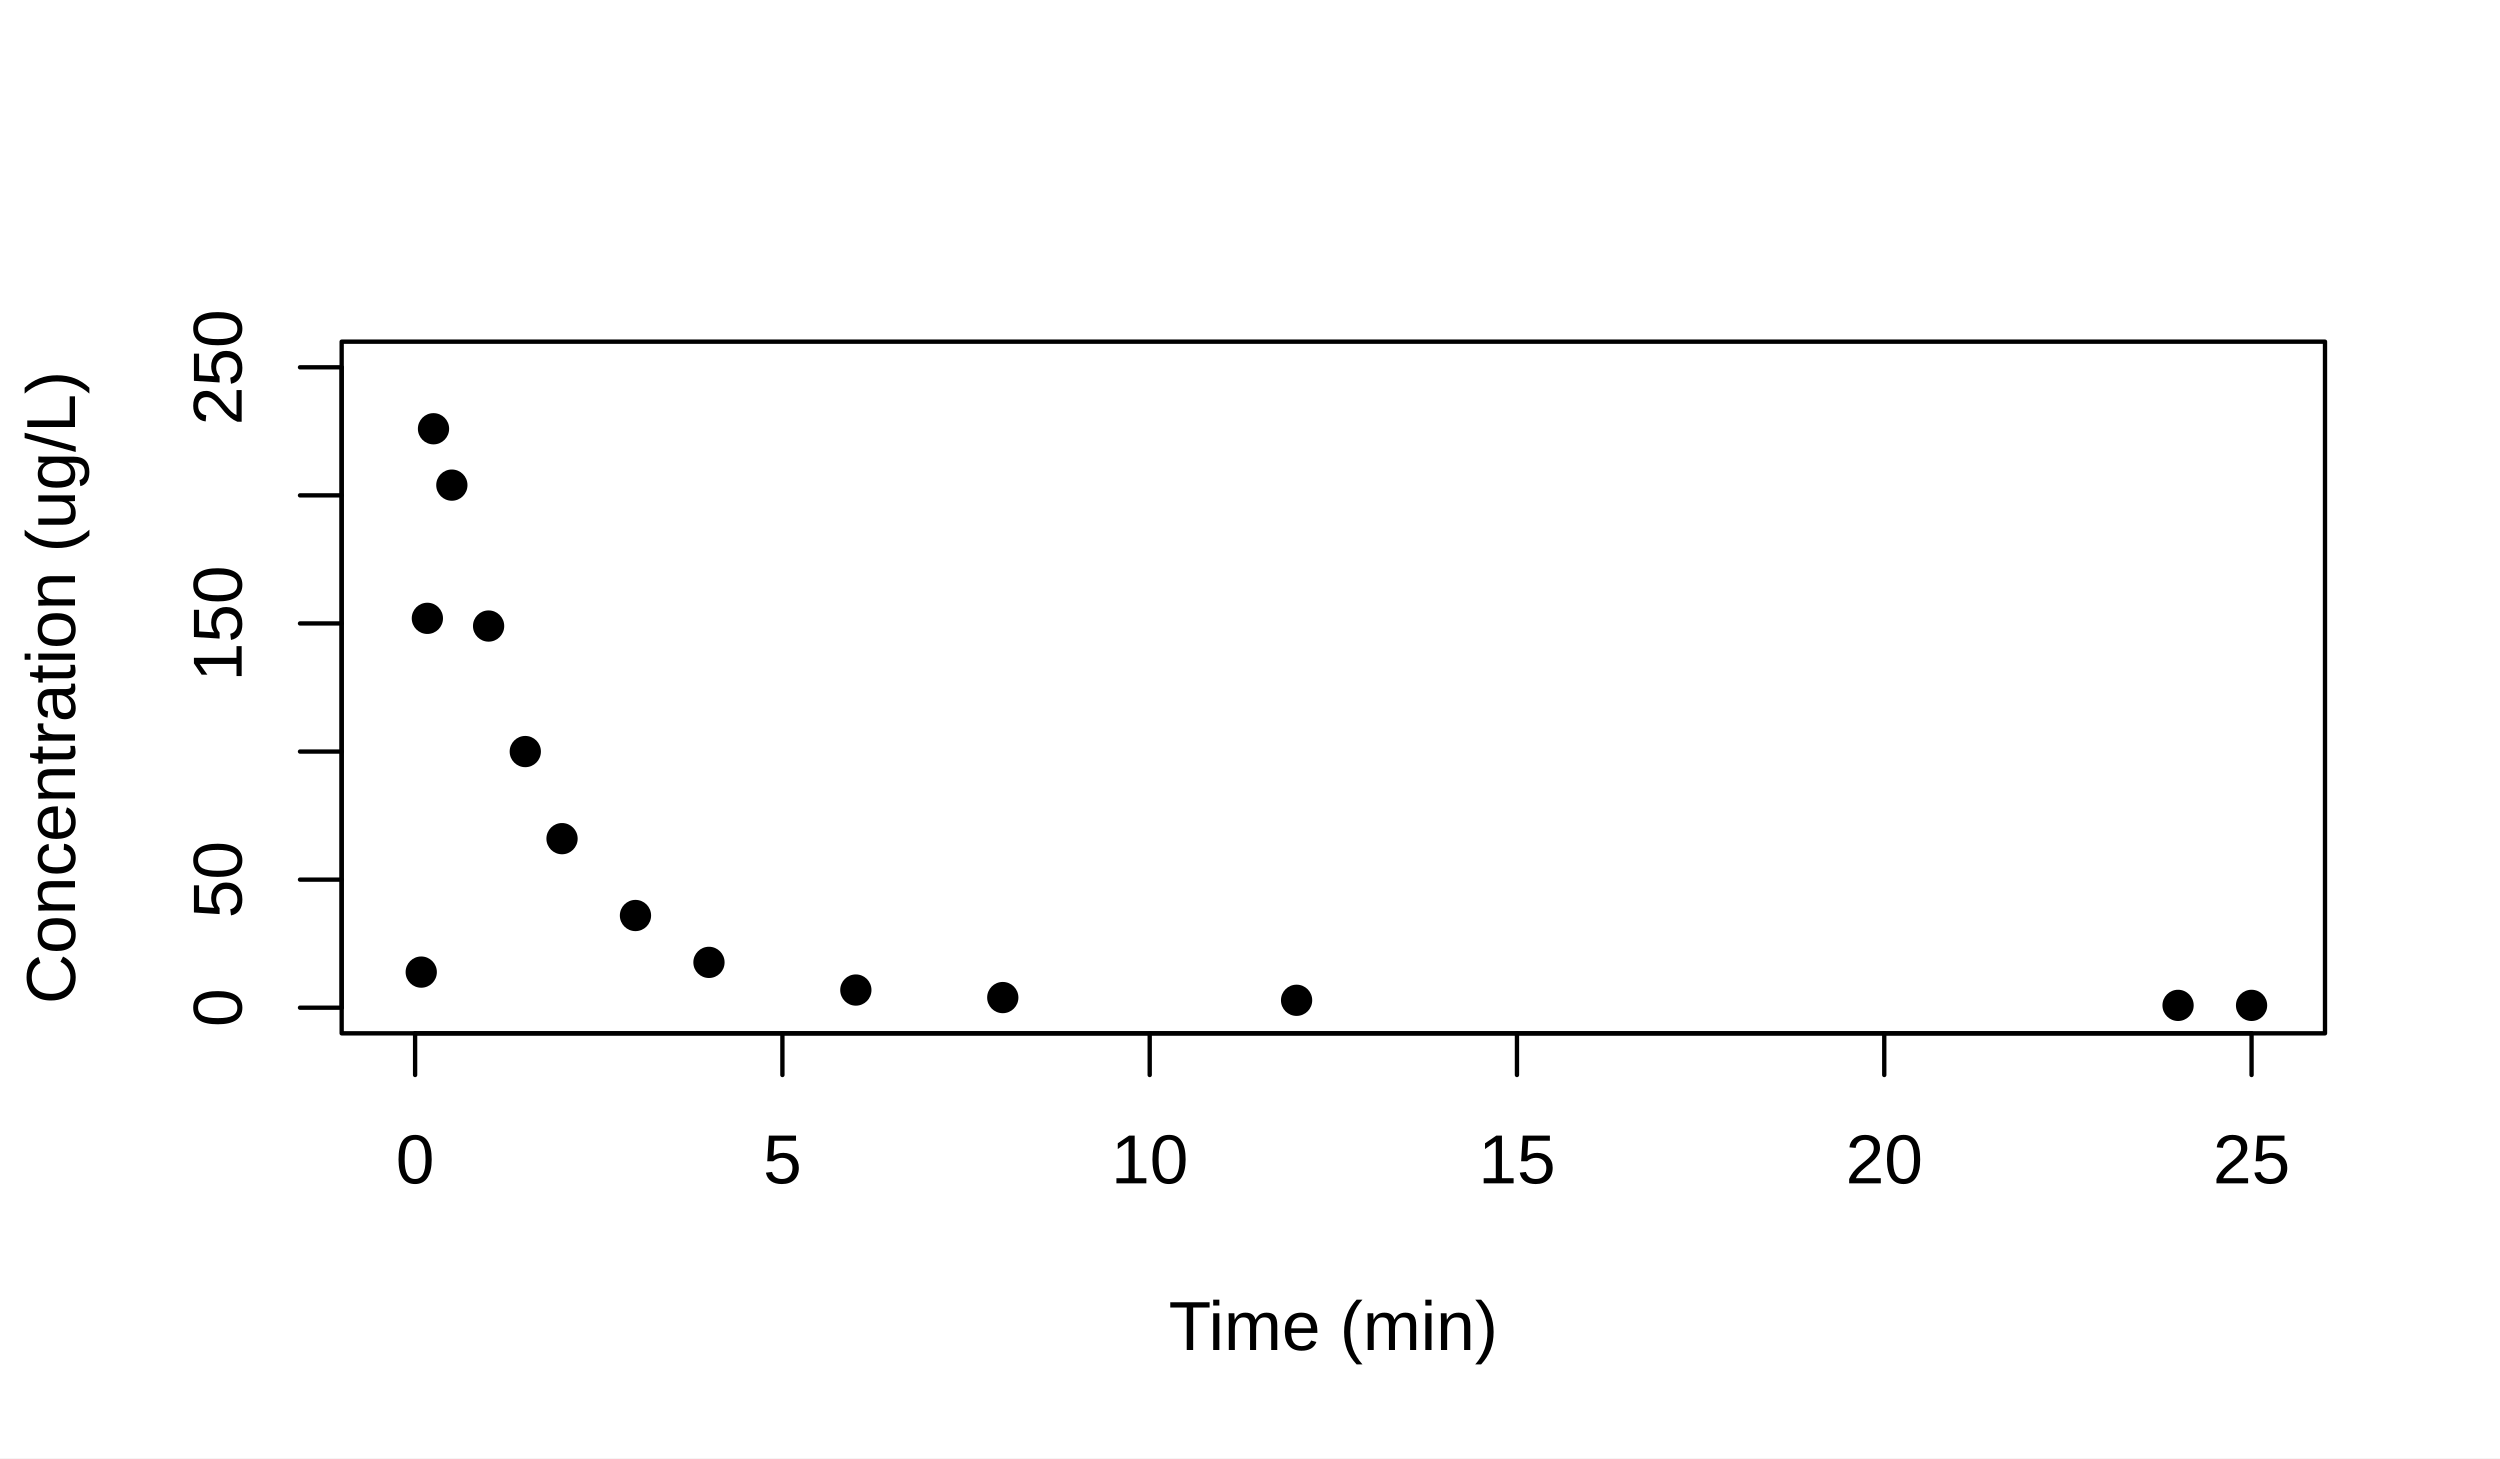
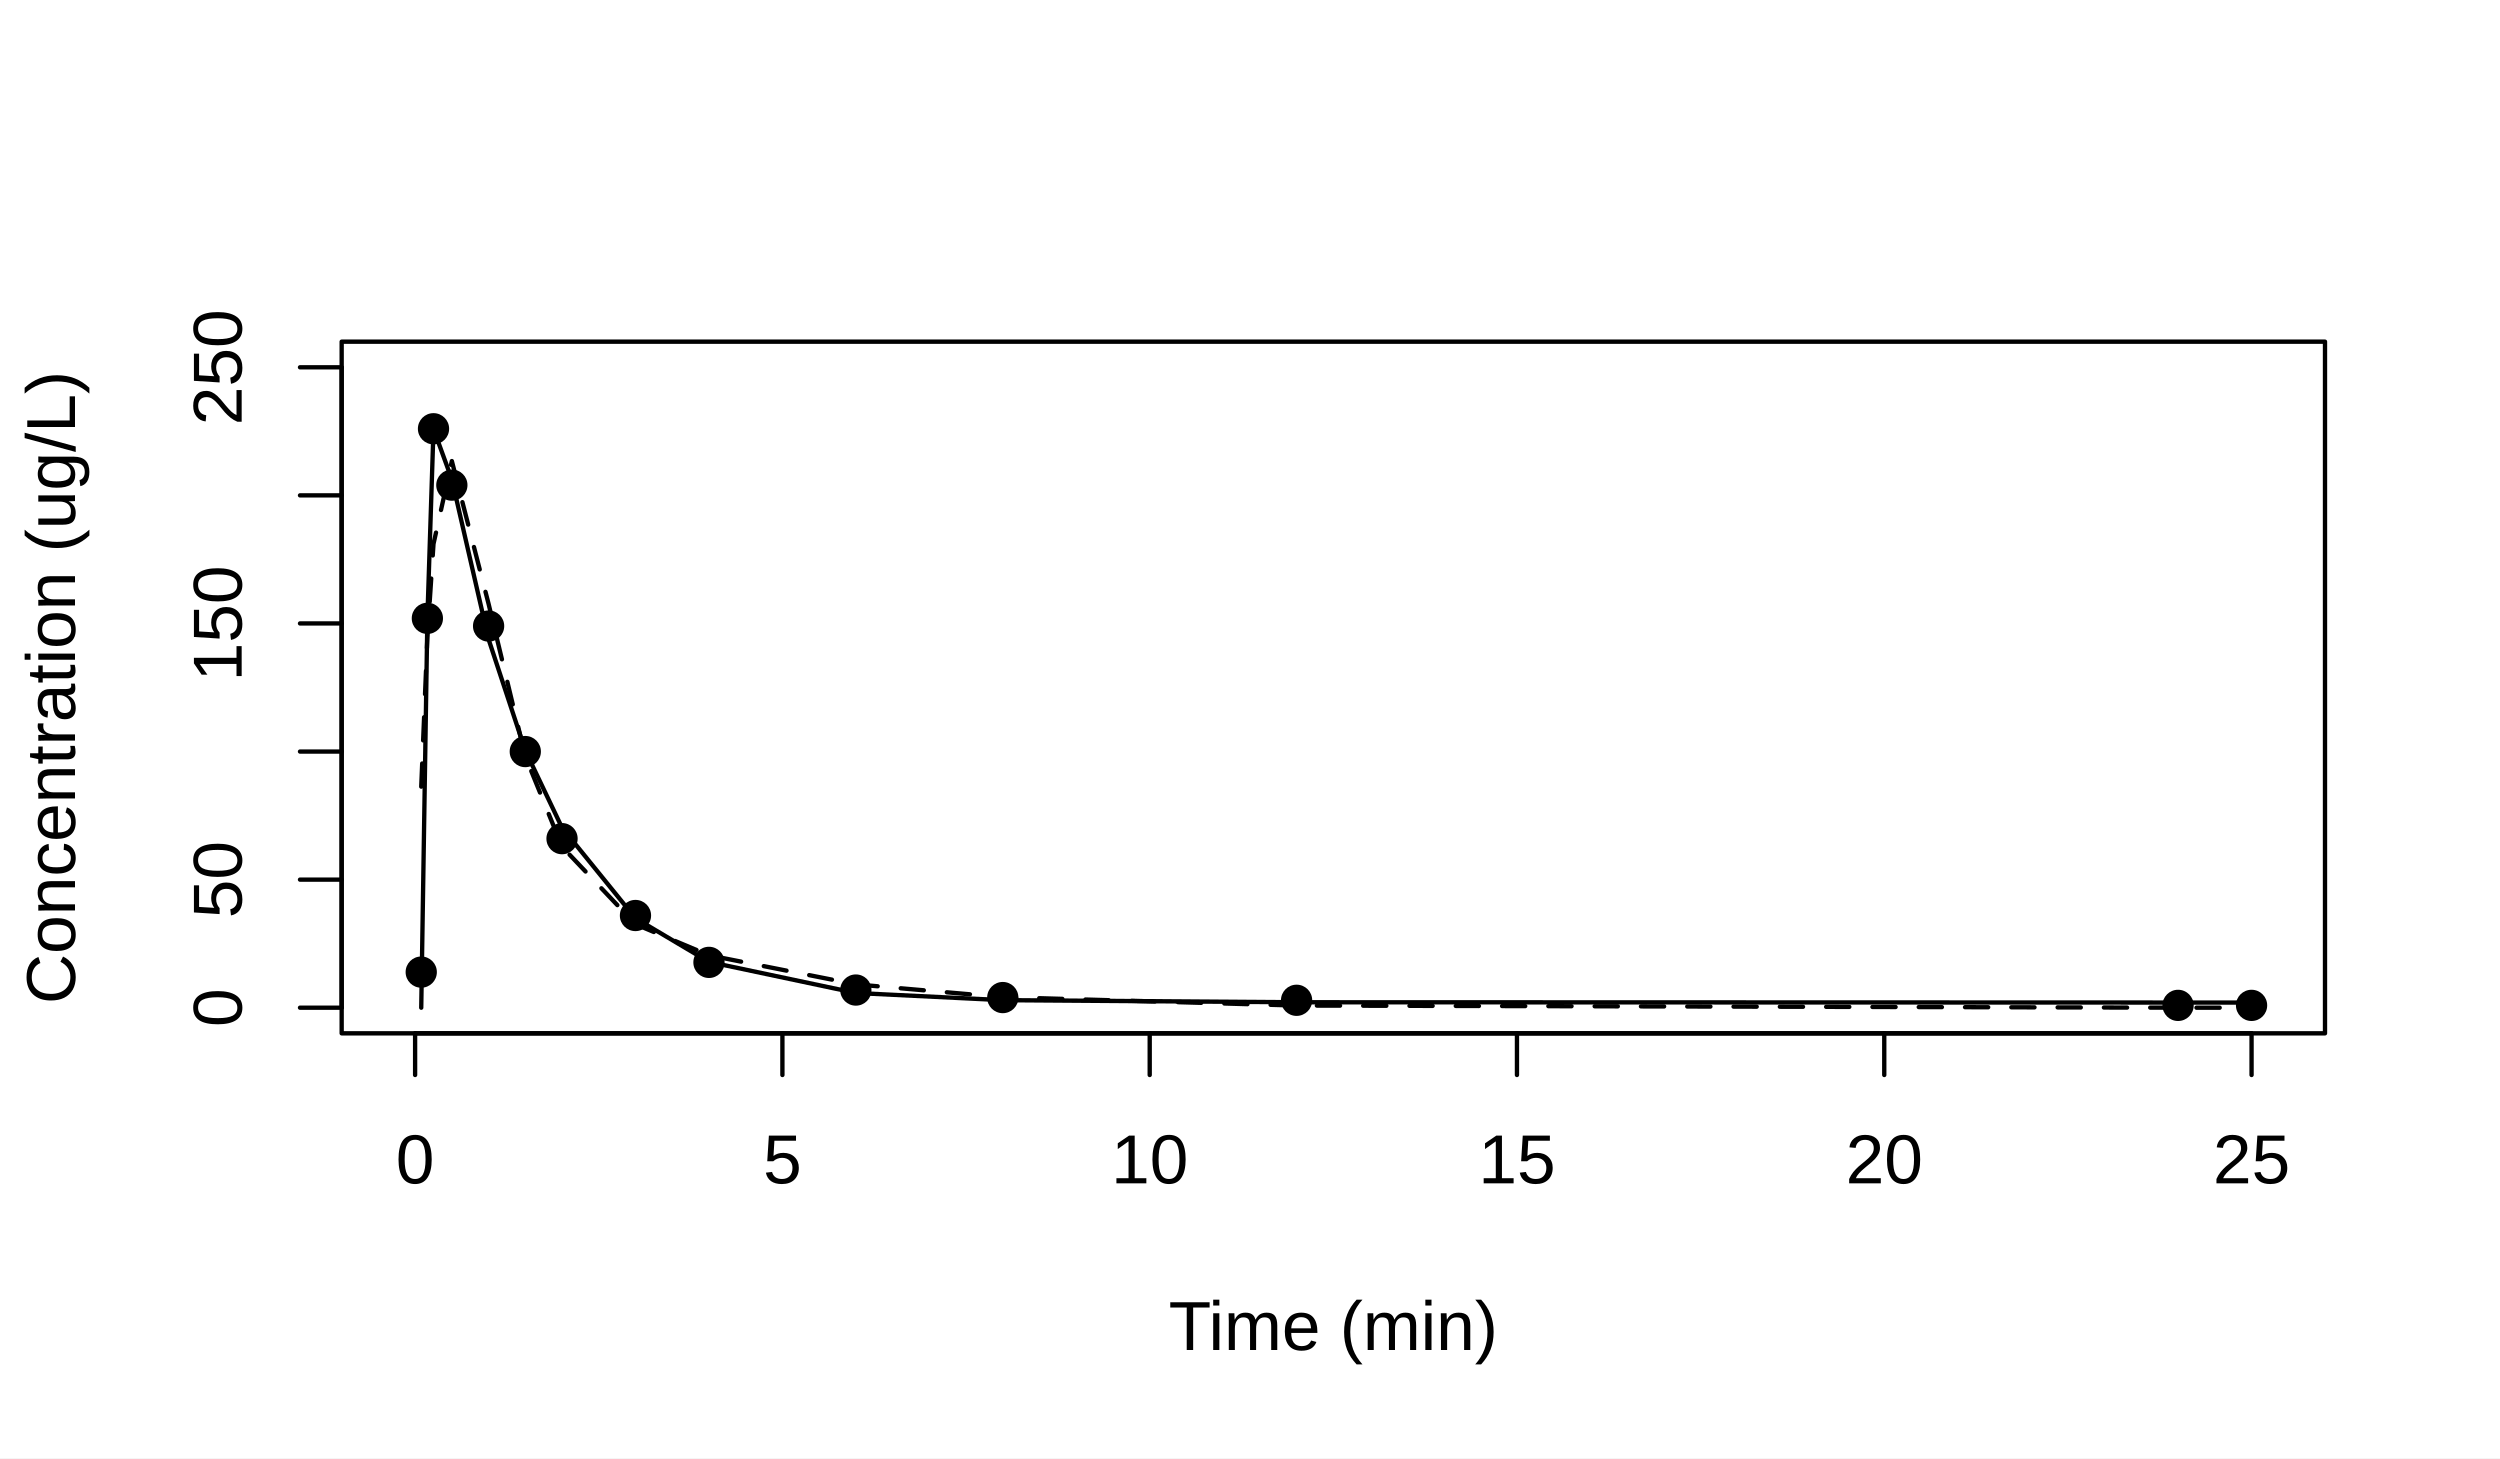
<svg xmlns="http://www.w3.org/2000/svg" class="svglite" width="432.00pt" height="252.00pt" viewBox="0 0 432.00 252.00">
  <defs>
    <style type="text/css">
    .svglite line, .svglite polyline, .svglite polygon, .svglite path, .svglite rect, .svglite circle {
      fill: none;
      stroke: #000000;
      stroke-linecap: round;
      stroke-linejoin: round;
      stroke-miterlimit: 10.00;
+     }
+     .svglite text {
+       white-space: pre;
    }
  </style>
  </defs>
  <rect width="100%" height="100%" style="stroke: none; fill: #FFFFFF;" />
  <defs>
    <clipPath id="cpMC4wMHw0MzIuMDB8MC4wMHwyNTIuMDA=">
      <rect x="0.00" y="0.00" width="432.00" height="252.00" />
    </clipPath>
  </defs>
  <g clip-path="url(#cpMC4wMHw0MzIuMDB8MC4wMHwyNTIuMDA=)">
</g>
  <defs>
    <clipPath id="cpNTkuMDR8NDAxLjc2fDU5LjA0fDE3OC41Ng==">
      <rect x="59.04" y="59.04" width="342.72" height="119.52" />
    </clipPath>
  </defs>
  <g clip-path="url(#cpNTkuMDR8NDAxLjc2fDU5LjA0fDE3OC41Ng==)">
    <circle cx="72.79" cy="167.98" r="2.70" style="stroke-width: 0.75; stroke: none; fill: #000000;" />
    <circle cx="73.85" cy="106.85" r="2.70" style="stroke-width: 0.75; stroke: none; fill: #000000;" />
    <circle cx="74.91" cy="74.09" r="2.70" style="stroke-width: 0.75; stroke: none; fill: #000000;" />
    <circle cx="78.08" cy="83.83" r="2.70" style="stroke-width: 0.75; stroke: none; fill: #000000;" />
    <circle cx="84.43" cy="108.18" r="2.70" style="stroke-width: 0.75; stroke: none; fill: #000000;" />
    <circle cx="90.77" cy="129.87" r="2.70" style="stroke-width: 0.75; stroke: none; fill: #000000;" />
    <circle cx="97.12" cy="144.92" r="2.70" style="stroke-width: 0.75; stroke: none; fill: #000000;" />
    <circle cx="109.81" cy="158.20" r="2.70" style="stroke-width: 0.75; stroke: none; fill: #000000;" />
    <circle cx="122.51" cy="166.30" r="2.70" style="stroke-width: 0.75; stroke: none; fill: #000000;" />
    <circle cx="147.89" cy="171.08" r="2.70" style="stroke-width: 0.75; stroke: none; fill: #000000;" />
    <circle cx="173.28" cy="172.38" r="2.70" style="stroke-width: 0.75; stroke: none; fill: #000000;" />
    <circle cx="224.05" cy="172.85" r="2.70" style="stroke-width: 0.75; stroke: none; fill: #000000;" />
    <circle cx="376.37" cy="173.73" r="2.70" style="stroke-width: 0.75; stroke: none; fill: #000000;" />
    <circle cx="389.07" cy="173.73" r="2.70" style="stroke-width: 0.75; stroke: none; fill: #000000;" />
  </g>
  <g clip-path="url(#cpMC4wMHw0MzIuMDB8MC4wMHwyNTIuMDA=)">
    <line x1="71.73" y1="178.56" x2="389.07" y2="178.56" style="stroke-width: 0.75;" />
    <line x1="71.73" y1="178.56" x2="71.73" y2="185.76" style="stroke-width: 0.75;" />
    <line x1="135.20" y1="178.56" x2="135.20" y2="185.76" style="stroke-width: 0.75;" />
    <line x1="198.67" y1="178.56" x2="198.67" y2="185.76" style="stroke-width: 0.75;" />
    <line x1="262.13" y1="178.56" x2="262.13" y2="185.76" style="stroke-width: 0.75;" />
    <line x1="325.60" y1="178.56" x2="325.60" y2="185.76" style="stroke-width: 0.75;" />
    <line x1="389.07" y1="178.56" x2="389.07" y2="185.76" style="stroke-width: 0.75;" />
-     <text x="71.73" y="204.48" text-anchor="middle" style="font-size: 12.00px; font-family: Arial;" textLength="6.67px" lengthAdjust="spacingAndGlyphs">0</text>
-     <text x="135.20" y="204.48" text-anchor="middle" style="font-size: 12.00px; font-family: Arial;" textLength="6.67px" lengthAdjust="spacingAndGlyphs">5</text>
-     <text x="198.67" y="204.48" text-anchor="middle" style="font-size: 12.00px; font-family: Arial;" textLength="13.35px" lengthAdjust="spacingAndGlyphs">10</text>
-     <text x="262.13" y="204.48" text-anchor="middle" style="font-size: 12.00px; font-family: Arial;" textLength="13.35px" lengthAdjust="spacingAndGlyphs">15</text>
-     <text x="325.60" y="204.48" text-anchor="middle" style="font-size: 12.00px; font-family: Arial;" textLength="13.35px" lengthAdjust="spacingAndGlyphs">20</text>
-     <text x="389.07" y="204.48" text-anchor="middle" style="font-size: 12.00px; font-family: Arial;" textLength="13.35px" lengthAdjust="spacingAndGlyphs">25</text>
+     <text x="71.73" y="204.48" text-anchor="middle" style="font-size: 12.00px; font-family: &quot;Arial&quot;;" textLength="6.67px" lengthAdjust="spacingAndGlyphs">0</text>
+     <text x="135.20" y="204.48" text-anchor="middle" style="font-size: 12.00px; font-family: &quot;Arial&quot;;" textLength="6.67px" lengthAdjust="spacingAndGlyphs">5</text>
+     <text x="198.67" y="204.48" text-anchor="middle" style="font-size: 12.00px; font-family: &quot;Arial&quot;;" textLength="13.35px" lengthAdjust="spacingAndGlyphs">10</text>
+     <text x="262.13" y="204.48" text-anchor="middle" style="font-size: 12.00px; font-family: &quot;Arial&quot;;" textLength="13.35px" lengthAdjust="spacingAndGlyphs">15</text>
+     <text x="325.60" y="204.48" text-anchor="middle" style="font-size: 12.00px; font-family: &quot;Arial&quot;;" textLength="13.35px" lengthAdjust="spacingAndGlyphs">20</text>
+     <text x="389.07" y="204.48" text-anchor="middle" style="font-size: 12.00px; font-family: &quot;Arial&quot;;" textLength="13.35px" lengthAdjust="spacingAndGlyphs">25</text>
    <line x1="59.04" y1="174.13" x2="59.04" y2="63.47" style="stroke-width: 0.75;" />
    <line x1="59.04" y1="174.13" x2="51.84" y2="174.13" style="stroke-width: 0.75;" />
    <line x1="59.04" y1="152.00" x2="51.84" y2="152.00" style="stroke-width: 0.75;" />
    <line x1="59.04" y1="129.87" x2="51.84" y2="129.87" style="stroke-width: 0.75;" />
    <line x1="59.04" y1="107.73" x2="51.84" y2="107.73" style="stroke-width: 0.75;" />
    <line x1="59.04" y1="85.60" x2="51.84" y2="85.60" style="stroke-width: 0.75;" />
    <line x1="59.04" y1="63.47" x2="51.84" y2="63.47" style="stroke-width: 0.75;" />
-     <text transform="translate(41.76,174.13) rotate(-90)" text-anchor="middle" style="font-size: 12.00px; font-family: Arial;" textLength="6.67px" lengthAdjust="spacingAndGlyphs">0</text>
-     <text transform="translate(41.76,152.00) rotate(-90)" text-anchor="middle" style="font-size: 12.00px; font-family: Arial;" textLength="13.35px" lengthAdjust="spacingAndGlyphs">50</text>
-     <text transform="translate(41.76,107.73) rotate(-90)" text-anchor="middle" style="font-size: 12.00px; font-family: Arial;" textLength="20.02px" lengthAdjust="spacingAndGlyphs">150</text>
-     <text transform="translate(41.76,63.47) rotate(-90)" text-anchor="middle" style="font-size: 12.00px; font-family: Arial;" textLength="20.02px" lengthAdjust="spacingAndGlyphs">250</text>
-     <polygon points="59.04,178.56 401.76,178.56 401.76,59.04 59.04,59.04 " style="stroke-width: 0.75; fill: none;" />
-     <text x="230.40" y="233.28" text-anchor="middle" style="font-size: 12.00px; font-family: Arial;" textLength="57.32px" lengthAdjust="spacingAndGlyphs">Time (min)</text>
-     <text transform="translate(12.96,118.80) rotate(-90)" text-anchor="middle" style="font-size: 12.00px; font-family: Arial;" textLength="109.40px" lengthAdjust="spacingAndGlyphs">Concentration (ug/L)</text>
+     <text transform="translate(41.76,174.13) rotate(-90)" text-anchor="middle" style="font-size: 12.00px; font-family: &quot;Arial&quot;;" textLength="6.67px" lengthAdjust="spacingAndGlyphs">0</text>
+     <text transform="translate(41.76,152.00) rotate(-90)" text-anchor="middle" style="font-size: 12.00px; font-family: &quot;Arial&quot;;" textLength="13.35px" lengthAdjust="spacingAndGlyphs">50</text>
+     <text transform="translate(41.76,107.73) rotate(-90)" text-anchor="middle" style="font-size: 12.00px; font-family: &quot;Arial&quot;;" textLength="20.02px" lengthAdjust="spacingAndGlyphs">150</text>
+     <text transform="translate(41.76,63.47) rotate(-90)" text-anchor="middle" style="font-size: 12.00px; font-family: &quot;Arial&quot;;" textLength="20.02px" lengthAdjust="spacingAndGlyphs">250</text>
+     <polygon points="59.04,178.56 401.76,178.56 401.76,59.04 59.04,59.04 " style="stroke-width: 0.75;" />
+     <text x="230.40" y="233.28" text-anchor="middle" style="font-size: 12.00px; font-family: &quot;Arial&quot;;" textLength="57.32px" lengthAdjust="spacingAndGlyphs">Time (min)</text>
+     <text transform="translate(12.96,118.80) rotate(-90)" text-anchor="middle" style="font-size: 12.00px; font-family: &quot;Arial&quot;;" textLength="109.40px" lengthAdjust="spacingAndGlyphs">Concentration (ug/L)</text>
+   </g>
+   <g clip-path="url(#cpNTkuMDR8NDAxLjc2fDU5LjA0fDE3OC41Ng==)">
+     <polyline points="72.79,135.93 73.85,110.10 74.91,93.98 78.08,79.67 84.43,104.36 90.77,130.70 97.12,146.31 109.81,159.71 122.51,165.07 147.89,170.10 173.28,172.31 224.05,173.76 376.37,174.13 389.07,174.13 " style="stroke-width: 0.75; stroke-dasharray: 4.00,4.00;" />
+     <polyline points="72.79,174.13 73.85,106.84 74.91,74.12 78.08,82.84 84.43,110.48 90.77,129.70 97.12,143.03 109.81,158.68 122.51,166.22 147.89,171.59 173.28,172.83 224.05,173.19 376.37,173.24 389.07,173.24 " style="stroke-width: 0.75;" />
  </g>
</svg>
